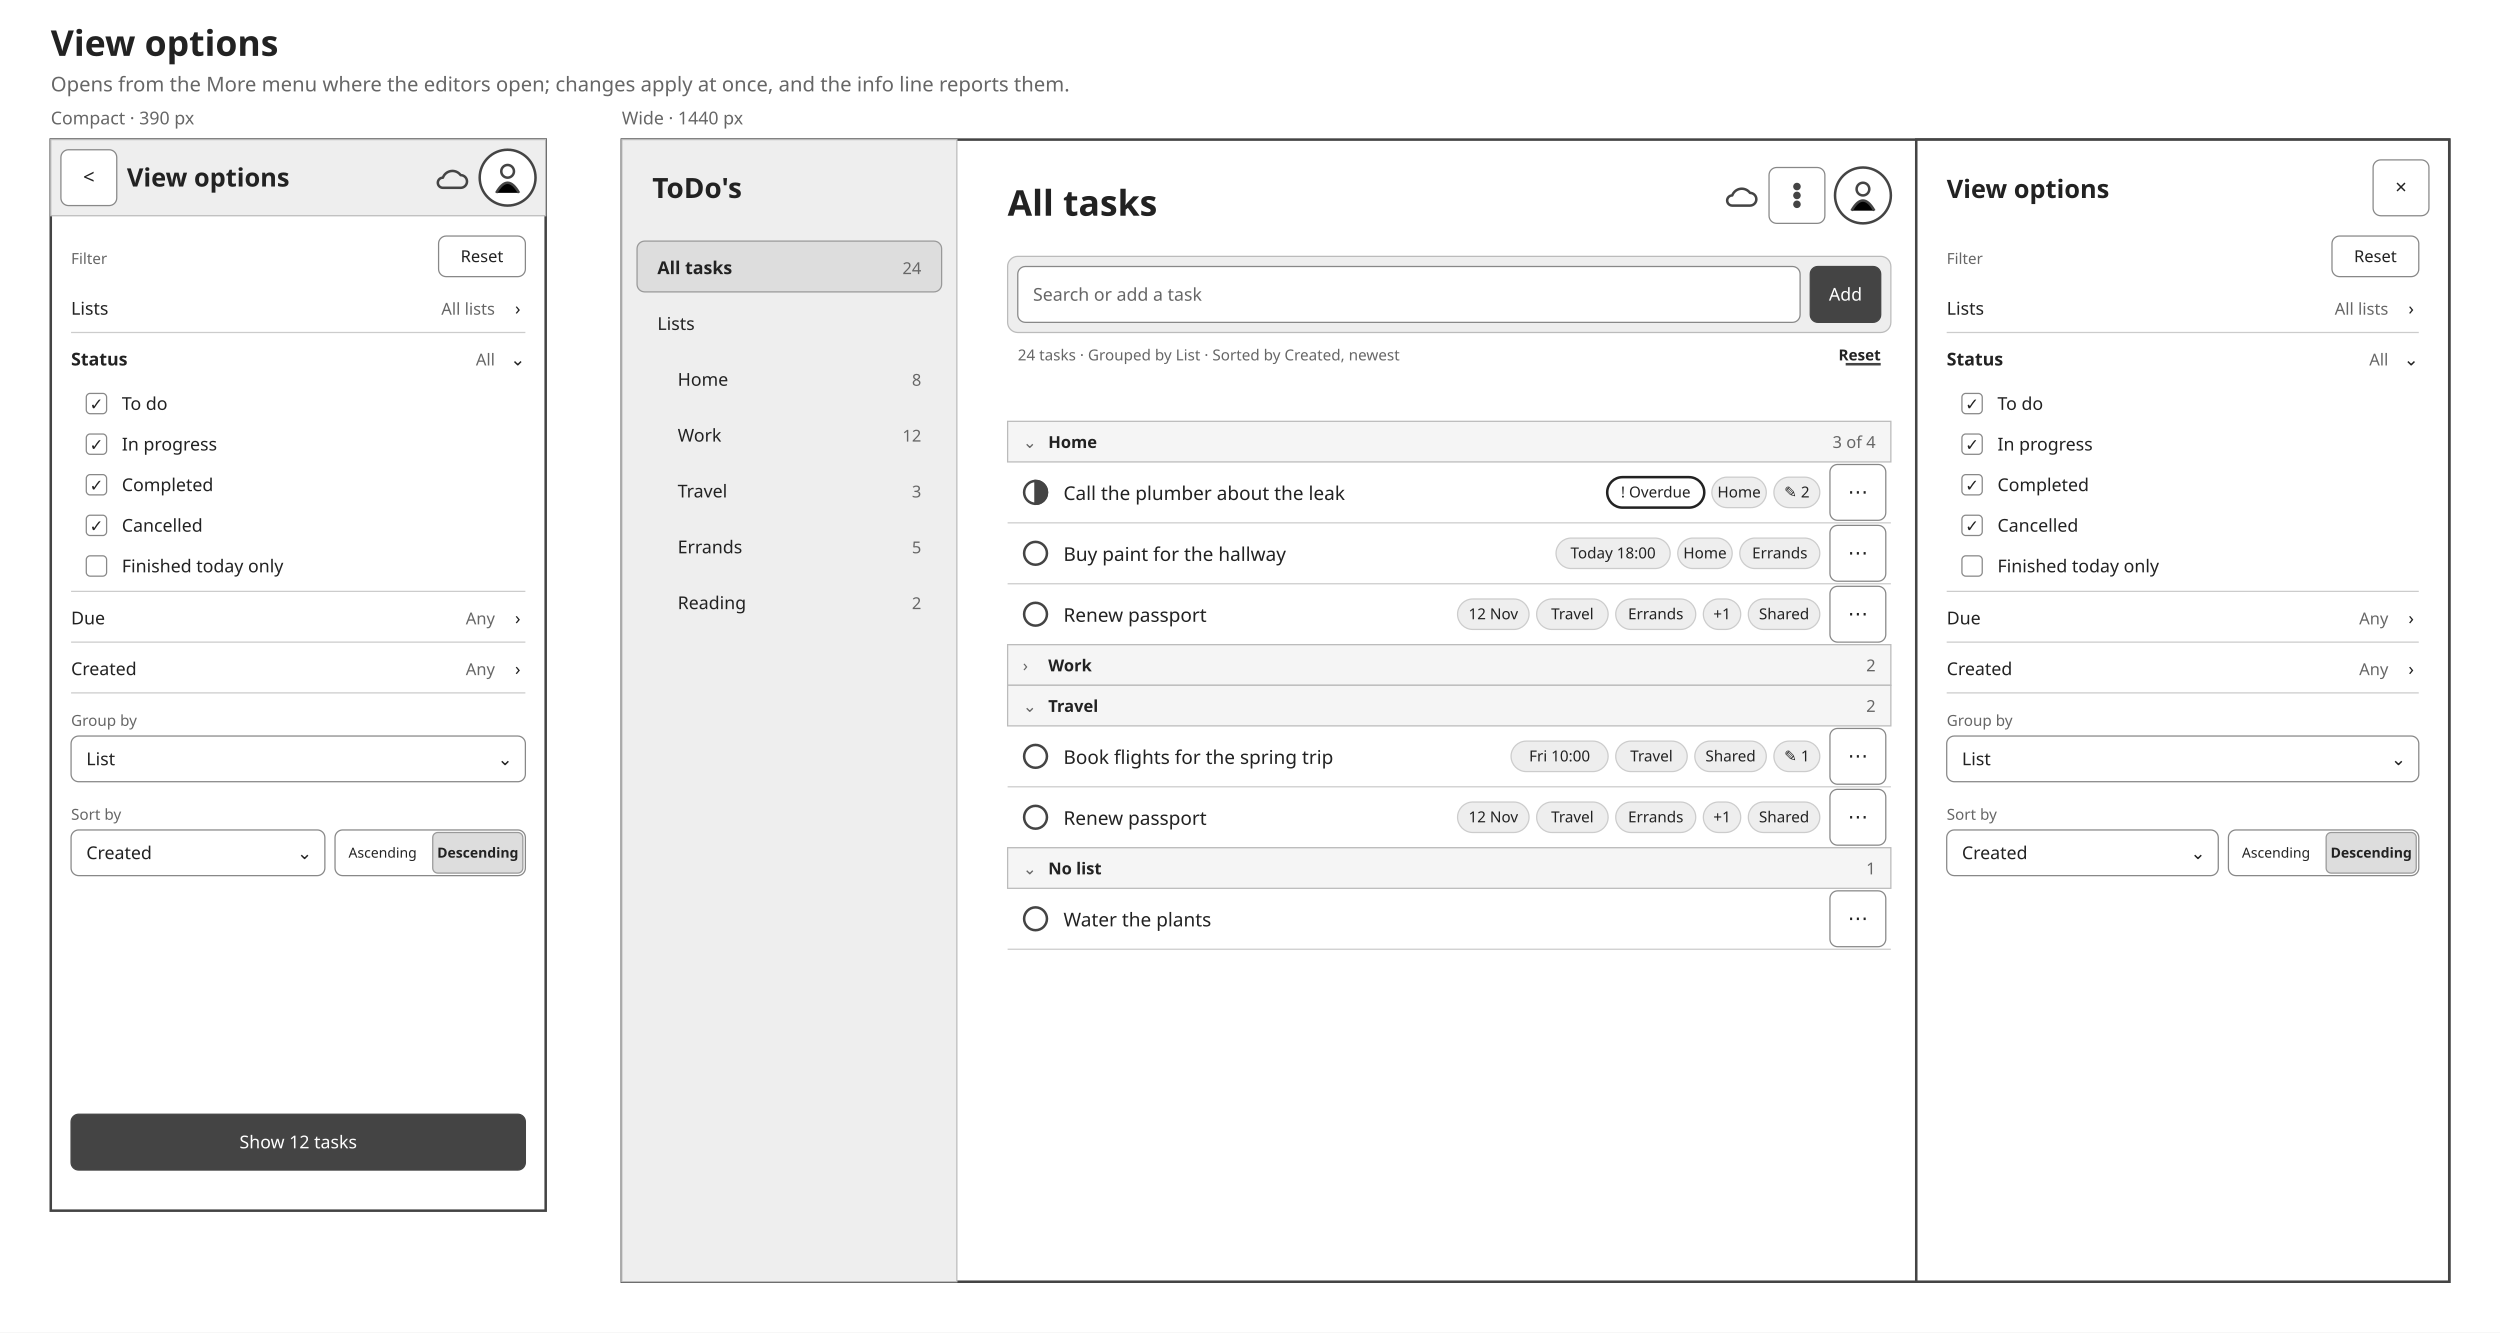
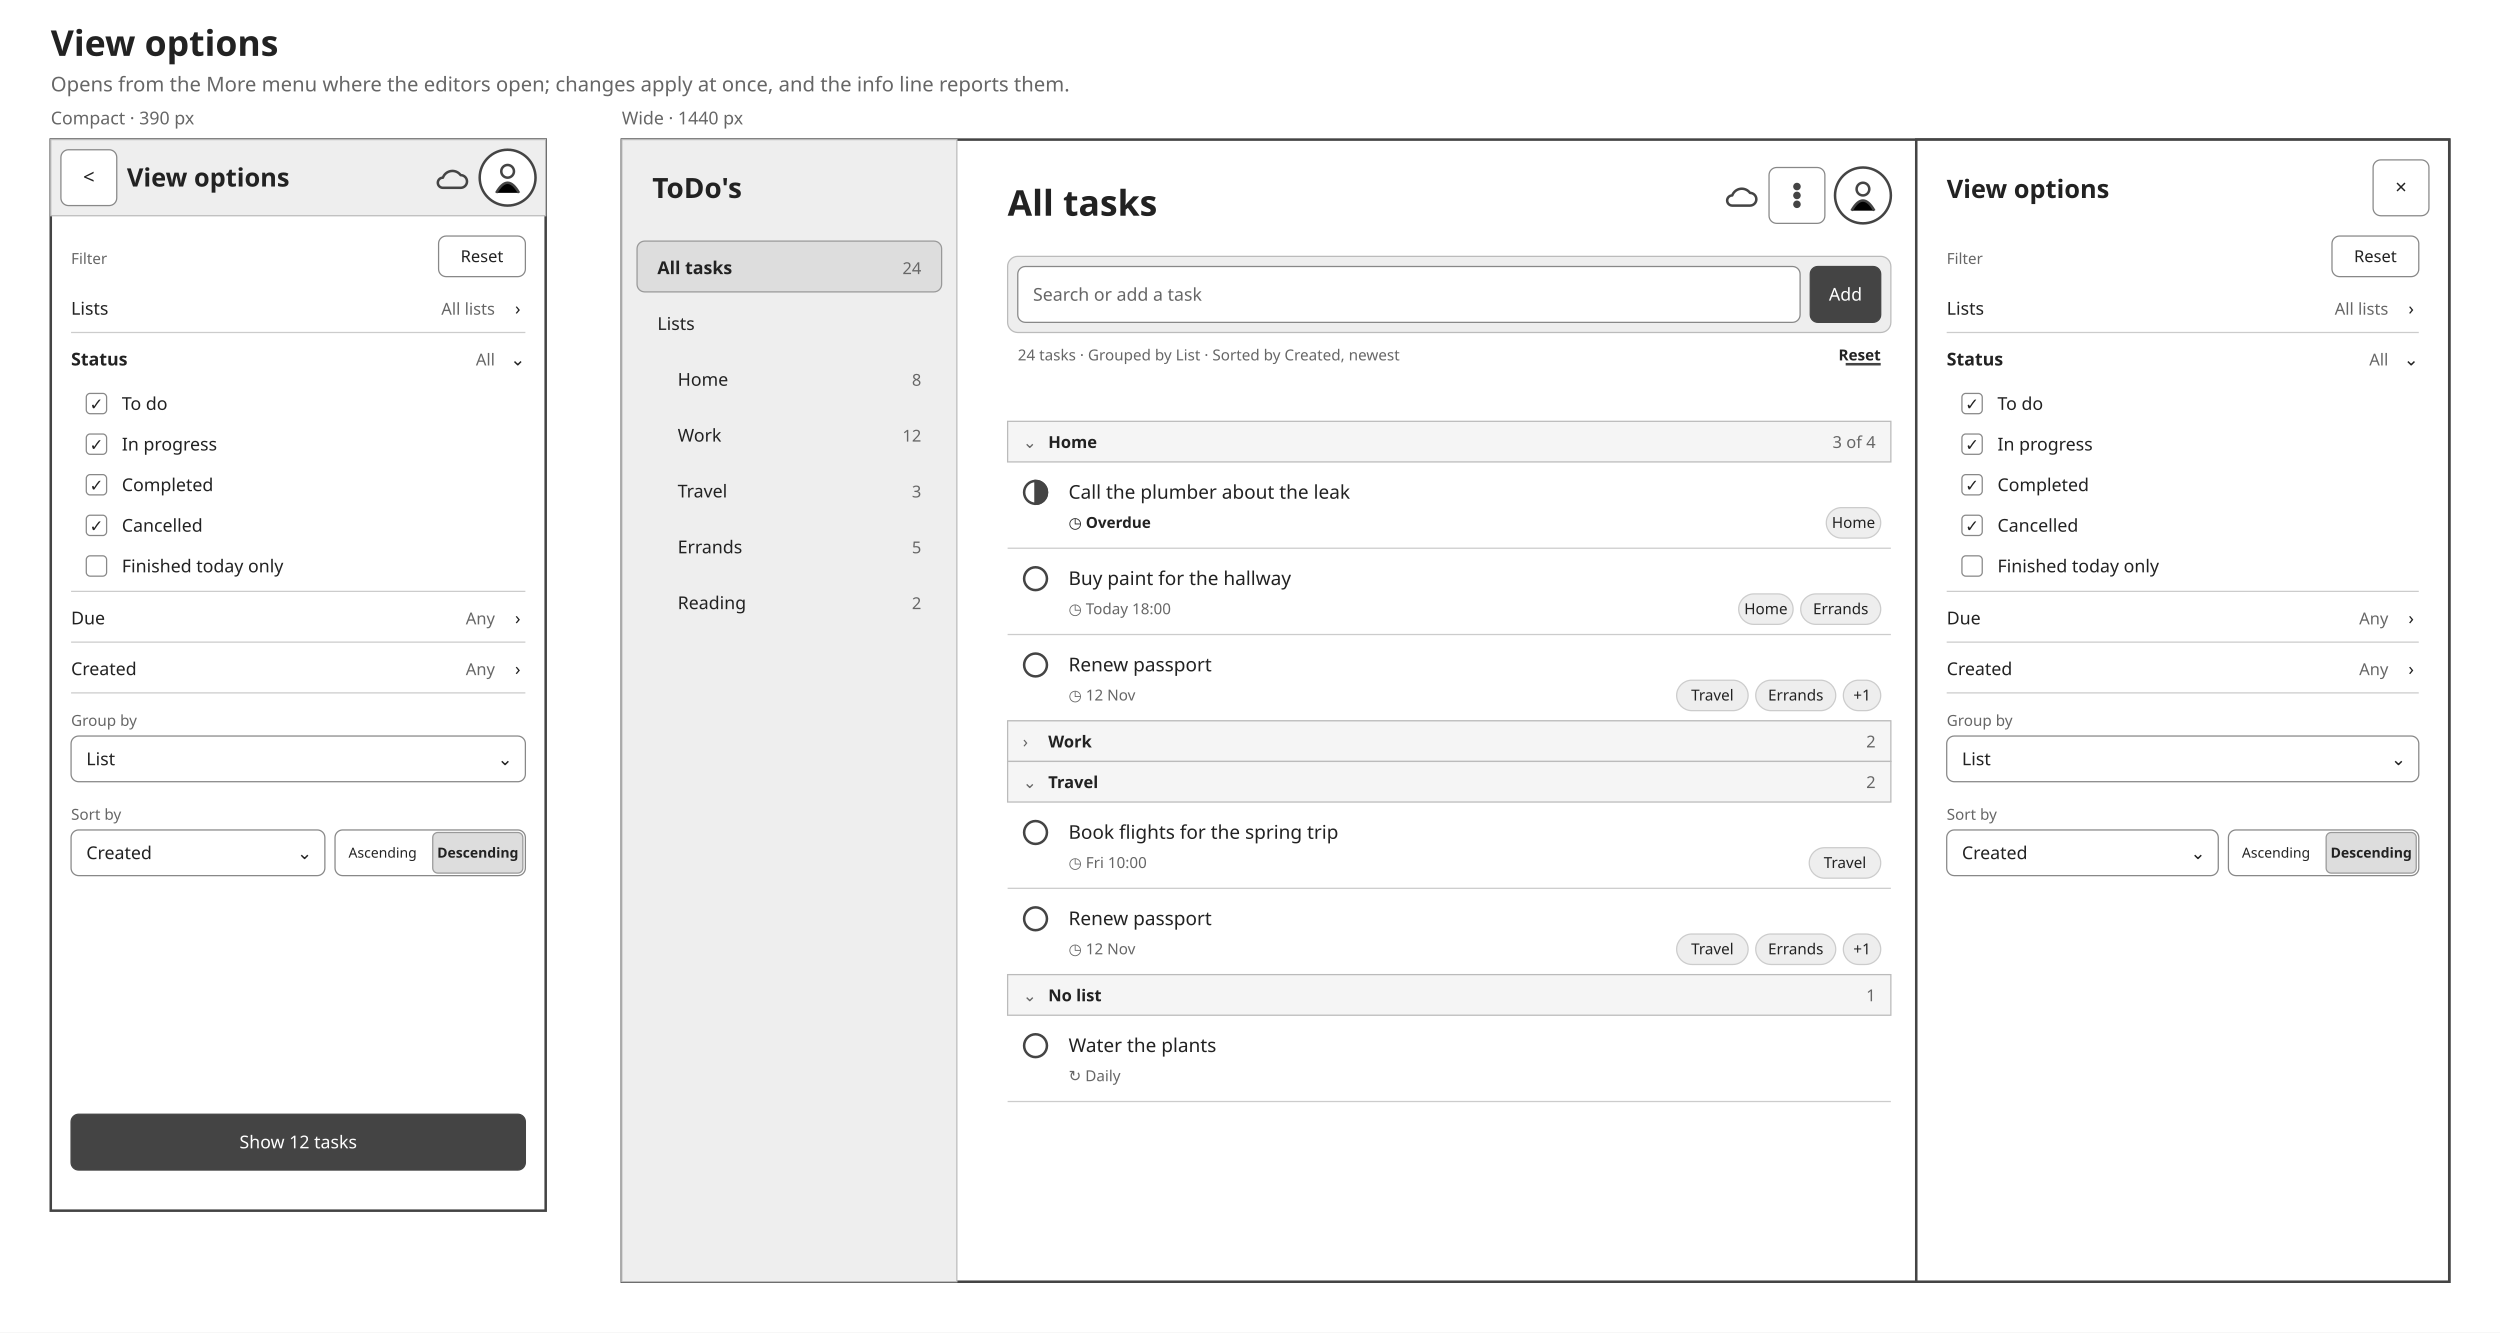
<svg xmlns="http://www.w3.org/2000/svg" width="1970" height="1050" viewBox="0 0 1970 1050">
  <style>
text { font-family: sans-serif; fill: #222222; }
.muted { fill: #666666; }
.on-primary { fill: #ffffff; }
.bold { font-weight: bold; }
rect.frame { fill: #ffffff; stroke: #444444; stroke-width: 2; }
.bar { fill: #eeeeee; stroke: #bbbbbb; }
.box { fill: #f5f5f5; stroke: #bbbbbb; }
.control { fill: #ffffff; stroke: #888888; }
.disabled { fill: #f5f5f5; stroke: #cccccc; }
.primary { fill: #444444; stroke: #444444; }
.selected { fill: #dddddd; stroke: #999999; }
.chip { fill: #eeeeee; stroke: #cccccc; }
.signal { fill: #ffffff; stroke: #222222; stroke-width: 2; }
.scrim { fill: #888888; fill-opacity: 0.5; }
.rule { stroke: #cccccc; }
.drop { stroke: #222222; stroke-width: 3; }
.icon { fill: #ffffff; stroke: #444444; stroke-width: 2; }
.icon-fill { fill: #444444; stroke: #444444; stroke-width: 2; }
.icon-mark { fill: none; stroke: #ffffff; stroke-width: 2; }
.icon-line { stroke: #444444; stroke-width: 2; }
.icon-line-open { fill: none; stroke: #444444; stroke-width: 2; stroke-linecap: round; stroke-linejoin: round; }
  </style>
  <rect x="0" y="0" width="1970" height="1050" fill="#ffffff" />
  <text x="40" y="44" font-size="28" class="bold">View options</text>
  <text x="40" y="72" font-size="16" class="muted">Opens from the More menu where the editors open; changes apply at once, and the info line reports them.</text>
  <text x="40" y="98" font-size="14" class="muted">Compact · 390 px</text>
  <text x="490" y="98" font-size="14" class="muted">Wide · 1440 px</text>
  <g class="frame" data-width="390" data-height="844" transform="translate(40 110)">
    <rect x="0" y="0" width="390" height="844" rx="0" class="frame" />
    <rect x="0" y="0" width="390" height="60" rx="0" class="bar" />
    <rect x="8" y="8" width="44" height="44" rx="6" class="control" />
    <text x="30" y="35" font-size="16" text-anchor="middle">&lt;</text>
    <circle cx="360" cy="30" r="22" class="icon" />
    <circle cx="360" cy="25" r="5" class="icon" />
    <path d="M 351 42 Q 360 26 369 42" class="icon-line" />
    <path d="M 309 38 H 323 A 5 5 0 0 0 323 28 A 8 8 0 0 0 309 30 A 4 4 0 0 0 309 38 Z" class="icon-line-open" />
    <text x="60" y="37" font-size="20" class="bold">View options</text>
    <text x="16" y="98" font-size="12" class="muted">Filter</text>
    <rect x="305.6" y="76" width="68.4" height="32" rx="6" class="control" />
    <text x="339.8" y="96.55" font-size="13" text-anchor="middle">Reset</text>
    <text x="16" y="138" font-size="14">Lists</text>
    <text x="350" y="138" font-size="13" class="muted" text-anchor="end">All lists</text>
    <text x="368" y="138" font-size="14" text-anchor="middle">›</text>
    <line x1="16" y1="152" x2="374" y2="152" class="rule" />
    <text x="16" y="178" font-size="14" class="bold">Status</text>
    <text x="350" y="178" font-size="13" class="muted" text-anchor="end">All</text>
    <text x="368" y="178" font-size="14" text-anchor="middle">⌄</text>
    <rect x="28" y="200" width="16" height="16" rx="3" class="control" />
    <text x="36" y="213" font-size="13" class="bold" text-anchor="middle">✓</text>
    <text x="56" y="213" font-size="14">To do</text>
    <rect x="28" y="232" width="16" height="16" rx="3" class="control" />
    <text x="36" y="245" font-size="13" class="bold" text-anchor="middle">✓</text>
    <text x="56" y="245" font-size="14">In progress</text>
    <rect x="28" y="264" width="16" height="16" rx="3" class="control" />
    <text x="36" y="277" font-size="13" class="bold" text-anchor="middle">✓</text>
    <text x="56" y="277" font-size="14">Completed</text>
    <rect x="28" y="296" width="16" height="16" rx="3" class="control" />
    <text x="36" y="309" font-size="13" class="bold" text-anchor="middle">✓</text>
    <text x="56" y="309" font-size="14">Cancelled</text>
    <rect x="28" y="328" width="16" height="16" rx="3" class="control" />
    <text x="56" y="341" font-size="14">Finished today only</text>
    <line x1="16" y1="356" x2="374" y2="356" class="rule" />
    <text x="16" y="382" font-size="14">Due</text>
    <text x="350" y="382" font-size="13" class="muted" text-anchor="end">Any</text>
    <text x="368" y="382" font-size="14" text-anchor="middle">›</text>
    <line x1="16" y1="396" x2="374" y2="396" class="rule" />
    <text x="16" y="422" font-size="14">Created</text>
    <text x="350" y="422" font-size="13" class="muted" text-anchor="end">Any</text>
    <text x="368" y="422" font-size="14" text-anchor="middle">›</text>
    <line x1="16" y1="436" x2="374" y2="436" class="rule" />
    <text x="16" y="462" font-size="12" class="muted">Group by</text>
    <rect x="16" y="470" width="358" height="36" rx="6" class="control" />
    <text x="28" y="493" font-size="14">List</text>
    <text x="358" y="493" font-size="14" text-anchor="middle">⌄</text>
    <text x="16" y="536" font-size="12" class="muted">Sort by</text>
    <rect x="16" y="544" width="200" height="36" rx="6" class="control" />
    <text x="28" y="567" font-size="14">Created</text>
    <text x="200" y="567" font-size="14" text-anchor="middle">⌄</text>
    <rect x="224" y="544" width="150" height="36" rx="6" class="control" />
    <text x="261.5" y="565.85" font-size="11" text-anchor="middle">Ascending</text>
    <rect x="301" y="546" width="71" height="32" rx="4" class="selected" />
    <text x="336.5" y="565.85" font-size="11" class="bold" text-anchor="middle">Descending</text>
    <rect x="16" y="768" width="358" height="44" rx="6" class="primary" />
    <text x="195" y="794.9" font-size="14" class="on-primary" text-anchor="middle">Show 12 tasks</text>
  </g>
  <g class="frame" data-width="1440" data-height="900" transform="translate(490 110)">
    <rect x="0" y="0" width="1440" height="900" rx="0" class="frame" />
    <rect x="0" y="0" width="264" height="900" rx="0" class="bar" />
    <text x="24" y="46" font-size="22" class="bold">ToDo's</text>
    <rect x="12" y="80" width="240" height="40" rx="6" class="selected" />
    <text x="28" y="106" font-size="14" class="bold">All tasks</text>
    <text x="236" y="106" font-size="13" class="muted" text-anchor="end">24</text>
    <text x="28" y="150" font-size="14">Lists</text>
    <text x="44" y="194" font-size="14">Home</text>
    <text x="236" y="194" font-size="13" class="muted" text-anchor="end">8</text>
    <text x="44" y="238" font-size="14">Work</text>
    <text x="236" y="238" font-size="13" class="muted" text-anchor="end">12</text>
    <text x="44" y="282" font-size="14">Travel</text>
    <text x="236" y="282" font-size="13" class="muted" text-anchor="end">3</text>
    <text x="44" y="326" font-size="14">Errands</text>
    <text x="236" y="326" font-size="13" class="muted" text-anchor="end">5</text>
    <text x="44" y="370" font-size="14">Reading</text>
    <text x="236" y="370" font-size="13" class="muted" text-anchor="end">2</text>
    <circle cx="978" cy="44" r="22" class="icon" />
    <circle cx="978" cy="39" r="5" class="icon" />
    <path d="M 969 56 Q 978 40 987 56" class="icon-line" />
    <path d="M 875 52 H 889 A 5 5 0 0 0 889 42 A 8 8 0 0 0 875 44 A 4 4 0 0 0 875 52 Z" class="icon-line-open" />
    <rect x="904" y="22" width="44" height="44" rx="6" class="control" />
    <circle cx="926" cy="37" r="2" class="icon-fill" />
    <circle cx="926" cy="44" r="2" class="icon-fill" />
    <circle cx="926" cy="51" r="2" class="icon-fill" />
    <text x="304" y="60" font-size="28" class="bold">All tasks</text>
    <rect x="304" y="92" width="696" height="60" rx="8" class="bar" />
    <rect x="936.48" y="100" width="55.52" height="44" rx="6" class="primary" />
    <text x="964.24" y="126.9" font-size="14" class="on-primary" text-anchor="middle">Add</text>
    <rect x="312" y="100" width="616.48" height="44" rx="6" class="control" />
    <text x="324" y="127" font-size="14" class="muted">Search or add a task</text>
    <text x="992" y="174" font-size="12" class="bold" text-anchor="end">Reset</text>
    <line x1="964.4" y1="177" x2="992" y2="177" class="icon-line" />
    <text x="312" y="174" font-size="12" class="muted">24 tasks · Grouped by List · Sorted by Created, newest</text>
    <rect x="304" y="222" width="696" height="32" rx="0" class="box" />
    <text x="316" y="243" font-size="13" class="muted">⌄</text>
    <text x="336" y="243" font-size="13" class="bold">Home</text>
    <text x="988" y="243" font-size="13" class="muted" text-anchor="end">3 of 4</text>
-     <line x1="304" y1="302" x2="1000" y2="302" class="rule" />
+     <line x1="304" y1="322" x2="1000" y2="322" class="rule" />
    <circle cx="326" cy="278" r="9" class="icon" />
-     <path d="M326 269.0 A9 9 0 0 1 326 287.0 Z" class="icon-fill" />
-     <rect x="952" y="256" width="44" height="44" rx="6" class="control" />
-     <text x="974" y="283" font-size="16" text-anchor="middle">⋯</text>
-     <rect x="907.84" y="266" width="36.16" height="24" rx="12" class="chip" />
-     <text x="925.92" y="282" font-size="12" text-anchor="middle">✎ 2</text>
-     <rect x="858.96" y="266" width="42.88" height="24" rx="12" class="chip" />
-     <text x="880.4" y="282" font-size="12" text-anchor="middle">Home</text>
-     <rect x="776.48" y="266" width="76.48" height="24" rx="12" class="signal" />
-     <text x="814.72" y="282" font-size="12" text-anchor="middle">! Overdue</text>
-     <text x="348" y="284" font-size="15">Call the plumber about the leak</text>
-     <line x1="304" y1="350" x2="1000" y2="350" class="rule" />
-     <circle cx="326" cy="326" r="9" class="icon" />
-     <rect x="952" y="304" width="44" height="44" rx="6" class="control" />
-     <text x="974" y="331" font-size="16" text-anchor="middle">⋯</text>
-     <rect x="880.96" y="314" width="63.04" height="24" rx="12" class="chip" />
-     <text x="912.48" y="330" font-size="12" text-anchor="middle">Errands</text>
-     <rect x="832.08" y="314" width="42.88" height="24" rx="12" class="chip" />
-     <text x="853.52" y="330" font-size="12" text-anchor="middle">Home</text>
-     <rect x="736.16" y="314" width="89.92" height="24" rx="12" class="chip" />
-     <text x="781.12" y="330" font-size="12" text-anchor="middle">Today 18:00</text>
-     <text x="348" y="332" font-size="15">Buy paint for the hallway</text>
-     <line x1="304" y1="398" x2="1000" y2="398" class="rule" />
-     <circle cx="326" cy="374" r="9" class="icon" />
-     <rect x="952" y="352" width="44" height="44" rx="6" class="control" />
-     <text x="974" y="379" font-size="16" text-anchor="middle">⋯</text>
-     <rect x="887.68" y="362" width="56.32" height="24" rx="12" class="chip" />
-     <text x="915.84" y="378" font-size="12" text-anchor="middle">Shared</text>
-     <rect x="852.24" y="362" width="29.44" height="24" rx="12" class="chip" />
-     <text x="866.96" y="378" font-size="12" text-anchor="middle">+1</text>
-     <rect x="783.2" y="362" width="63.04" height="24" rx="12" class="chip" />
-     <text x="814.72" y="378" font-size="12" text-anchor="middle">Errands</text>
-     <rect x="720.88" y="362" width="56.32" height="24" rx="12" class="chip" />
-     <text x="749.04" y="378" font-size="12" text-anchor="middle">Travel</text>
-     <rect x="658.56" y="362" width="56.32" height="24" rx="12" class="chip" />
-     <text x="686.72" y="378" font-size="12" text-anchor="middle">12 Nov</text>
-     <text x="348" y="380" font-size="15">Renew passport</text>
-     <rect x="304" y="398" width="696" height="32" rx="0" class="box" />
-     <text x="316" y="419" font-size="13" class="muted">›</text>
-     <text x="336" y="419" font-size="13" class="bold">Work</text>
-     <text x="988" y="419" font-size="13" class="muted" text-anchor="end">2</text>
-     <rect x="304" y="430" width="696" height="32" rx="0" class="box" />
-     <text x="316" y="451" font-size="13" class="muted">⌄</text>
-     <text x="336" y="451" font-size="13" class="bold">Travel</text>
-     <text x="988" y="451" font-size="13" class="muted" text-anchor="end">2</text>
-     <line x1="304" y1="510" x2="1000" y2="510" class="rule" />
-     <circle cx="326" cy="486" r="9" class="icon" />
-     <rect x="952" y="464" width="44" height="44" rx="6" class="control" />
-     <text x="974" y="491" font-size="16" text-anchor="middle">⋯</text>
-     <rect x="907.84" y="474" width="36.16" height="24" rx="12" class="chip" />
-     <text x="925.92" y="490" font-size="12" text-anchor="middle">✎ 1</text>
-     <rect x="845.52" y="474" width="56.32" height="24" rx="12" class="chip" />
-     <text x="873.68" y="490" font-size="12" text-anchor="middle">Shared</text>
-     <rect x="783.2" y="474" width="56.32" height="24" rx="12" class="chip" />
-     <text x="811.36" y="490" font-size="12" text-anchor="middle">Travel</text>
-     <rect x="700.72" y="474" width="76.48" height="24" rx="12" class="chip" />
-     <text x="738.96" y="490" font-size="12" text-anchor="middle">Fri 10:00</text>
-     <text x="348" y="492" font-size="15">Book flights for the spring trip</text>
-     <line x1="304" y1="558" x2="1000" y2="558" class="rule" />
-     <circle cx="326" cy="534" r="9" class="icon" />
-     <rect x="952" y="512" width="44" height="44" rx="6" class="control" />
-     <text x="974" y="539" font-size="16" text-anchor="middle">⋯</text>
-     <rect x="887.68" y="522" width="56.32" height="24" rx="12" class="chip" />
-     <text x="915.84" y="538" font-size="12" text-anchor="middle">Shared</text>
-     <rect x="852.24" y="522" width="29.44" height="24" rx="12" class="chip" />
-     <text x="866.96" y="538" font-size="12" text-anchor="middle">+1</text>
-     <rect x="783.2" y="522" width="63.04" height="24" rx="12" class="chip" />
-     <text x="814.72" y="538" font-size="12" text-anchor="middle">Errands</text>
-     <rect x="720.88" y="522" width="56.32" height="24" rx="12" class="chip" />
-     <text x="749.04" y="538" font-size="12" text-anchor="middle">Travel</text>
-     <rect x="658.56" y="522" width="56.32" height="24" rx="12" class="chip" />
-     <text x="686.72" y="538" font-size="12" text-anchor="middle">12 Nov</text>
-     <text x="348" y="540" font-size="15">Renew passport</text>
-     <rect x="304" y="558" width="696" height="32" rx="0" class="box" />
-     <text x="316" y="579" font-size="13" class="muted">⌄</text>
-     <text x="336" y="579" font-size="13" class="bold">No list</text>
-     <text x="988" y="579" font-size="13" class="muted" text-anchor="end">1</text>
-     <line x1="304" y1="638" x2="1000" y2="638" class="rule" />
+     <path d="M326 269 A9 9 0 0 1 326 287 Z" class="icon-fill" />
+     <text x="352" y="283" font-size="15">Call the plumber about the leak</text>
+     <text x="352" y="306" font-size="12" class="bold">◷ Overdue</text>
+     <rect x="949.12" y="290" width="42.88" height="24" rx="12" class="chip" />
+     <text x="970.56" y="306" font-size="12" text-anchor="middle">Home</text>
+     <line x1="304" y1="390" x2="1000" y2="390" class="rule" />
+     <circle cx="326" cy="346" r="9" class="icon" />
+     <text x="352" y="351" font-size="15">Buy paint for the hallway</text>
+     <text x="352" y="374" font-size="12" class="muted">◷ Today 18:00</text>
+     <rect x="928.96" y="358" width="63.04" height="24" rx="12" class="chip" />
+     <text x="960.48" y="374" font-size="12" text-anchor="middle">Errands</text>
+     <rect x="880.08" y="358" width="42.88" height="24" rx="12" class="chip" />
+     <text x="901.52" y="374" font-size="12" text-anchor="middle">Home</text>
+     <line x1="304" y1="458" x2="1000" y2="458" class="rule" />
+     <circle cx="326" cy="414" r="9" class="icon" />
+     <text x="352" y="419" font-size="15">Renew passport</text>
+     <text x="352" y="442" font-size="12" class="muted">◷ 12 Nov</text>
+     <rect x="962.56" y="426" width="29.44" height="24" rx="12" class="chip" />
+     <text x="977.28" y="442" font-size="12" text-anchor="middle">+1</text>
+     <rect x="893.52" y="426" width="63.04" height="24" rx="12" class="chip" />
+     <text x="925.04" y="442" font-size="12" text-anchor="middle">Errands</text>
+     <rect x="831.2" y="426" width="56.32" height="24" rx="12" class="chip" />
+     <text x="859.36" y="442" font-size="12" text-anchor="middle">Travel</text>
+     <rect x="304" y="458" width="696" height="32" rx="0" class="box" />
+     <text x="316" y="479" font-size="13" class="muted">›</text>
+     <text x="336" y="479" font-size="13" class="bold">Work</text>
+     <text x="988" y="479" font-size="13" class="muted" text-anchor="end">2</text>
+     <rect x="304" y="490" width="696" height="32" rx="0" class="box" />
+     <text x="316" y="511" font-size="13" class="muted">⌄</text>
+     <text x="336" y="511" font-size="13" class="bold">Travel</text>
+     <text x="988" y="511" font-size="13" class="muted" text-anchor="end">2</text>
+     <line x1="304" y1="590" x2="1000" y2="590" class="rule" />
+     <circle cx="326" cy="546" r="9" class="icon" />
+     <text x="352" y="551" font-size="15">Book flights for the spring trip</text>
+     <text x="352" y="574" font-size="12" class="muted">◷ Fri 10:00</text>
+     <rect x="935.68" y="558" width="56.32" height="24" rx="12" class="chip" />
+     <text x="963.84" y="574" font-size="12" text-anchor="middle">Travel</text>
+     <line x1="304" y1="658" x2="1000" y2="658" class="rule" />
    <circle cx="326" cy="614" r="9" class="icon" />
-     <rect x="952" y="592" width="44" height="44" rx="6" class="control" />
-     <text x="974" y="619" font-size="16" text-anchor="middle">⋯</text>
-     <text x="348" y="620" font-size="15">Water the plants</text>
+     <text x="352" y="619" font-size="15">Renew passport</text>
+     <text x="352" y="642" font-size="12" class="muted">◷ 12 Nov</text>
+     <rect x="962.56" y="626" width="29.44" height="24" rx="12" class="chip" />
+     <text x="977.28" y="642" font-size="12" text-anchor="middle">+1</text>
+     <rect x="893.52" y="626" width="63.04" height="24" rx="12" class="chip" />
+     <text x="925.04" y="642" font-size="12" text-anchor="middle">Errands</text>
+     <rect x="831.2" y="626" width="56.32" height="24" rx="12" class="chip" />
+     <text x="859.36" y="642" font-size="12" text-anchor="middle">Travel</text>
+     <rect x="304" y="658" width="696" height="32" rx="0" class="box" />
+     <text x="316" y="679" font-size="13" class="muted">⌄</text>
+     <text x="336" y="679" font-size="13" class="bold">No list</text>
+     <text x="988" y="679" font-size="13" class="muted" text-anchor="end">1</text>
+     <line x1="304" y1="758" x2="1000" y2="758" class="rule" />
+     <circle cx="326" cy="714" r="9" class="icon" />
+     <text x="352" y="719" font-size="15">Water the plants</text>
+     <text x="352" y="742" font-size="12" class="muted">↻ Daily</text>
    <rect x="1020" y="0" width="420" height="900" rx="0" class="frame" />
    <text x="1044" y="46" font-size="20" class="bold">View options</text>
    <rect x="1380" y="16" width="44" height="44" rx="6" class="control" />
    <text x="1402" y="43" font-size="16" text-anchor="middle">×</text>
    <text x="1044" y="98" font-size="12" class="muted">Filter</text>
    <rect x="1347.6" y="76" width="68.4" height="32" rx="6" class="control" />
    <text x="1381.8" y="96.55" font-size="13" text-anchor="middle">Reset</text>
    <text x="1044" y="138" font-size="14">Lists</text>
    <text x="1392" y="138" font-size="13" class="muted" text-anchor="end">All lists</text>
    <text x="1410" y="138" font-size="14" text-anchor="middle">›</text>
    <line x1="1044" y1="152" x2="1416" y2="152" class="rule" />
    <text x="1044" y="178" font-size="14" class="bold">Status</text>
    <text x="1392" y="178" font-size="13" class="muted" text-anchor="end">All</text>
    <text x="1410" y="178" font-size="14" text-anchor="middle">⌄</text>
    <rect x="1056" y="200" width="16" height="16" rx="3" class="control" />
    <text x="1064" y="213" font-size="13" class="bold" text-anchor="middle">✓</text>
    <text x="1084" y="213" font-size="14">To do</text>
    <rect x="1056" y="232" width="16" height="16" rx="3" class="control" />
    <text x="1064" y="245" font-size="13" class="bold" text-anchor="middle">✓</text>
    <text x="1084" y="245" font-size="14">In progress</text>
    <rect x="1056" y="264" width="16" height="16" rx="3" class="control" />
    <text x="1064" y="277" font-size="13" class="bold" text-anchor="middle">✓</text>
    <text x="1084" y="277" font-size="14">Completed</text>
    <rect x="1056" y="296" width="16" height="16" rx="3" class="control" />
    <text x="1064" y="309" font-size="13" class="bold" text-anchor="middle">✓</text>
    <text x="1084" y="309" font-size="14">Cancelled</text>
    <rect x="1056" y="328" width="16" height="16" rx="3" class="control" />
    <text x="1084" y="341" font-size="14">Finished today only</text>
    <line x1="1044" y1="356" x2="1416" y2="356" class="rule" />
    <text x="1044" y="382" font-size="14">Due</text>
    <text x="1392" y="382" font-size="13" class="muted" text-anchor="end">Any</text>
    <text x="1410" y="382" font-size="14" text-anchor="middle">›</text>
    <line x1="1044" y1="396" x2="1416" y2="396" class="rule" />
    <text x="1044" y="422" font-size="14">Created</text>
    <text x="1392" y="422" font-size="13" class="muted" text-anchor="end">Any</text>
    <text x="1410" y="422" font-size="14" text-anchor="middle">›</text>
    <line x1="1044" y1="436" x2="1416" y2="436" class="rule" />
    <text x="1044" y="462" font-size="12" class="muted">Group by</text>
    <rect x="1044" y="470" width="372" height="36" rx="6" class="control" />
    <text x="1056" y="493" font-size="14">List</text>
    <text x="1400" y="493" font-size="14" text-anchor="middle">⌄</text>
    <text x="1044" y="536" font-size="12" class="muted">Sort by</text>
    <rect x="1044" y="544" width="214" height="36" rx="6" class="control" />
    <text x="1056" y="567" font-size="14">Created</text>
    <text x="1242" y="567" font-size="14" text-anchor="middle">⌄</text>
    <rect x="1266" y="544" width="150" height="36" rx="6" class="control" />
    <text x="1303.5" y="565.85" font-size="11" text-anchor="middle">Ascending</text>
    <rect x="1343" y="546" width="71" height="32" rx="4" class="selected" />
    <text x="1378.5" y="565.85" font-size="11" class="bold" text-anchor="middle">Descending</text>
  </g>
</svg>
